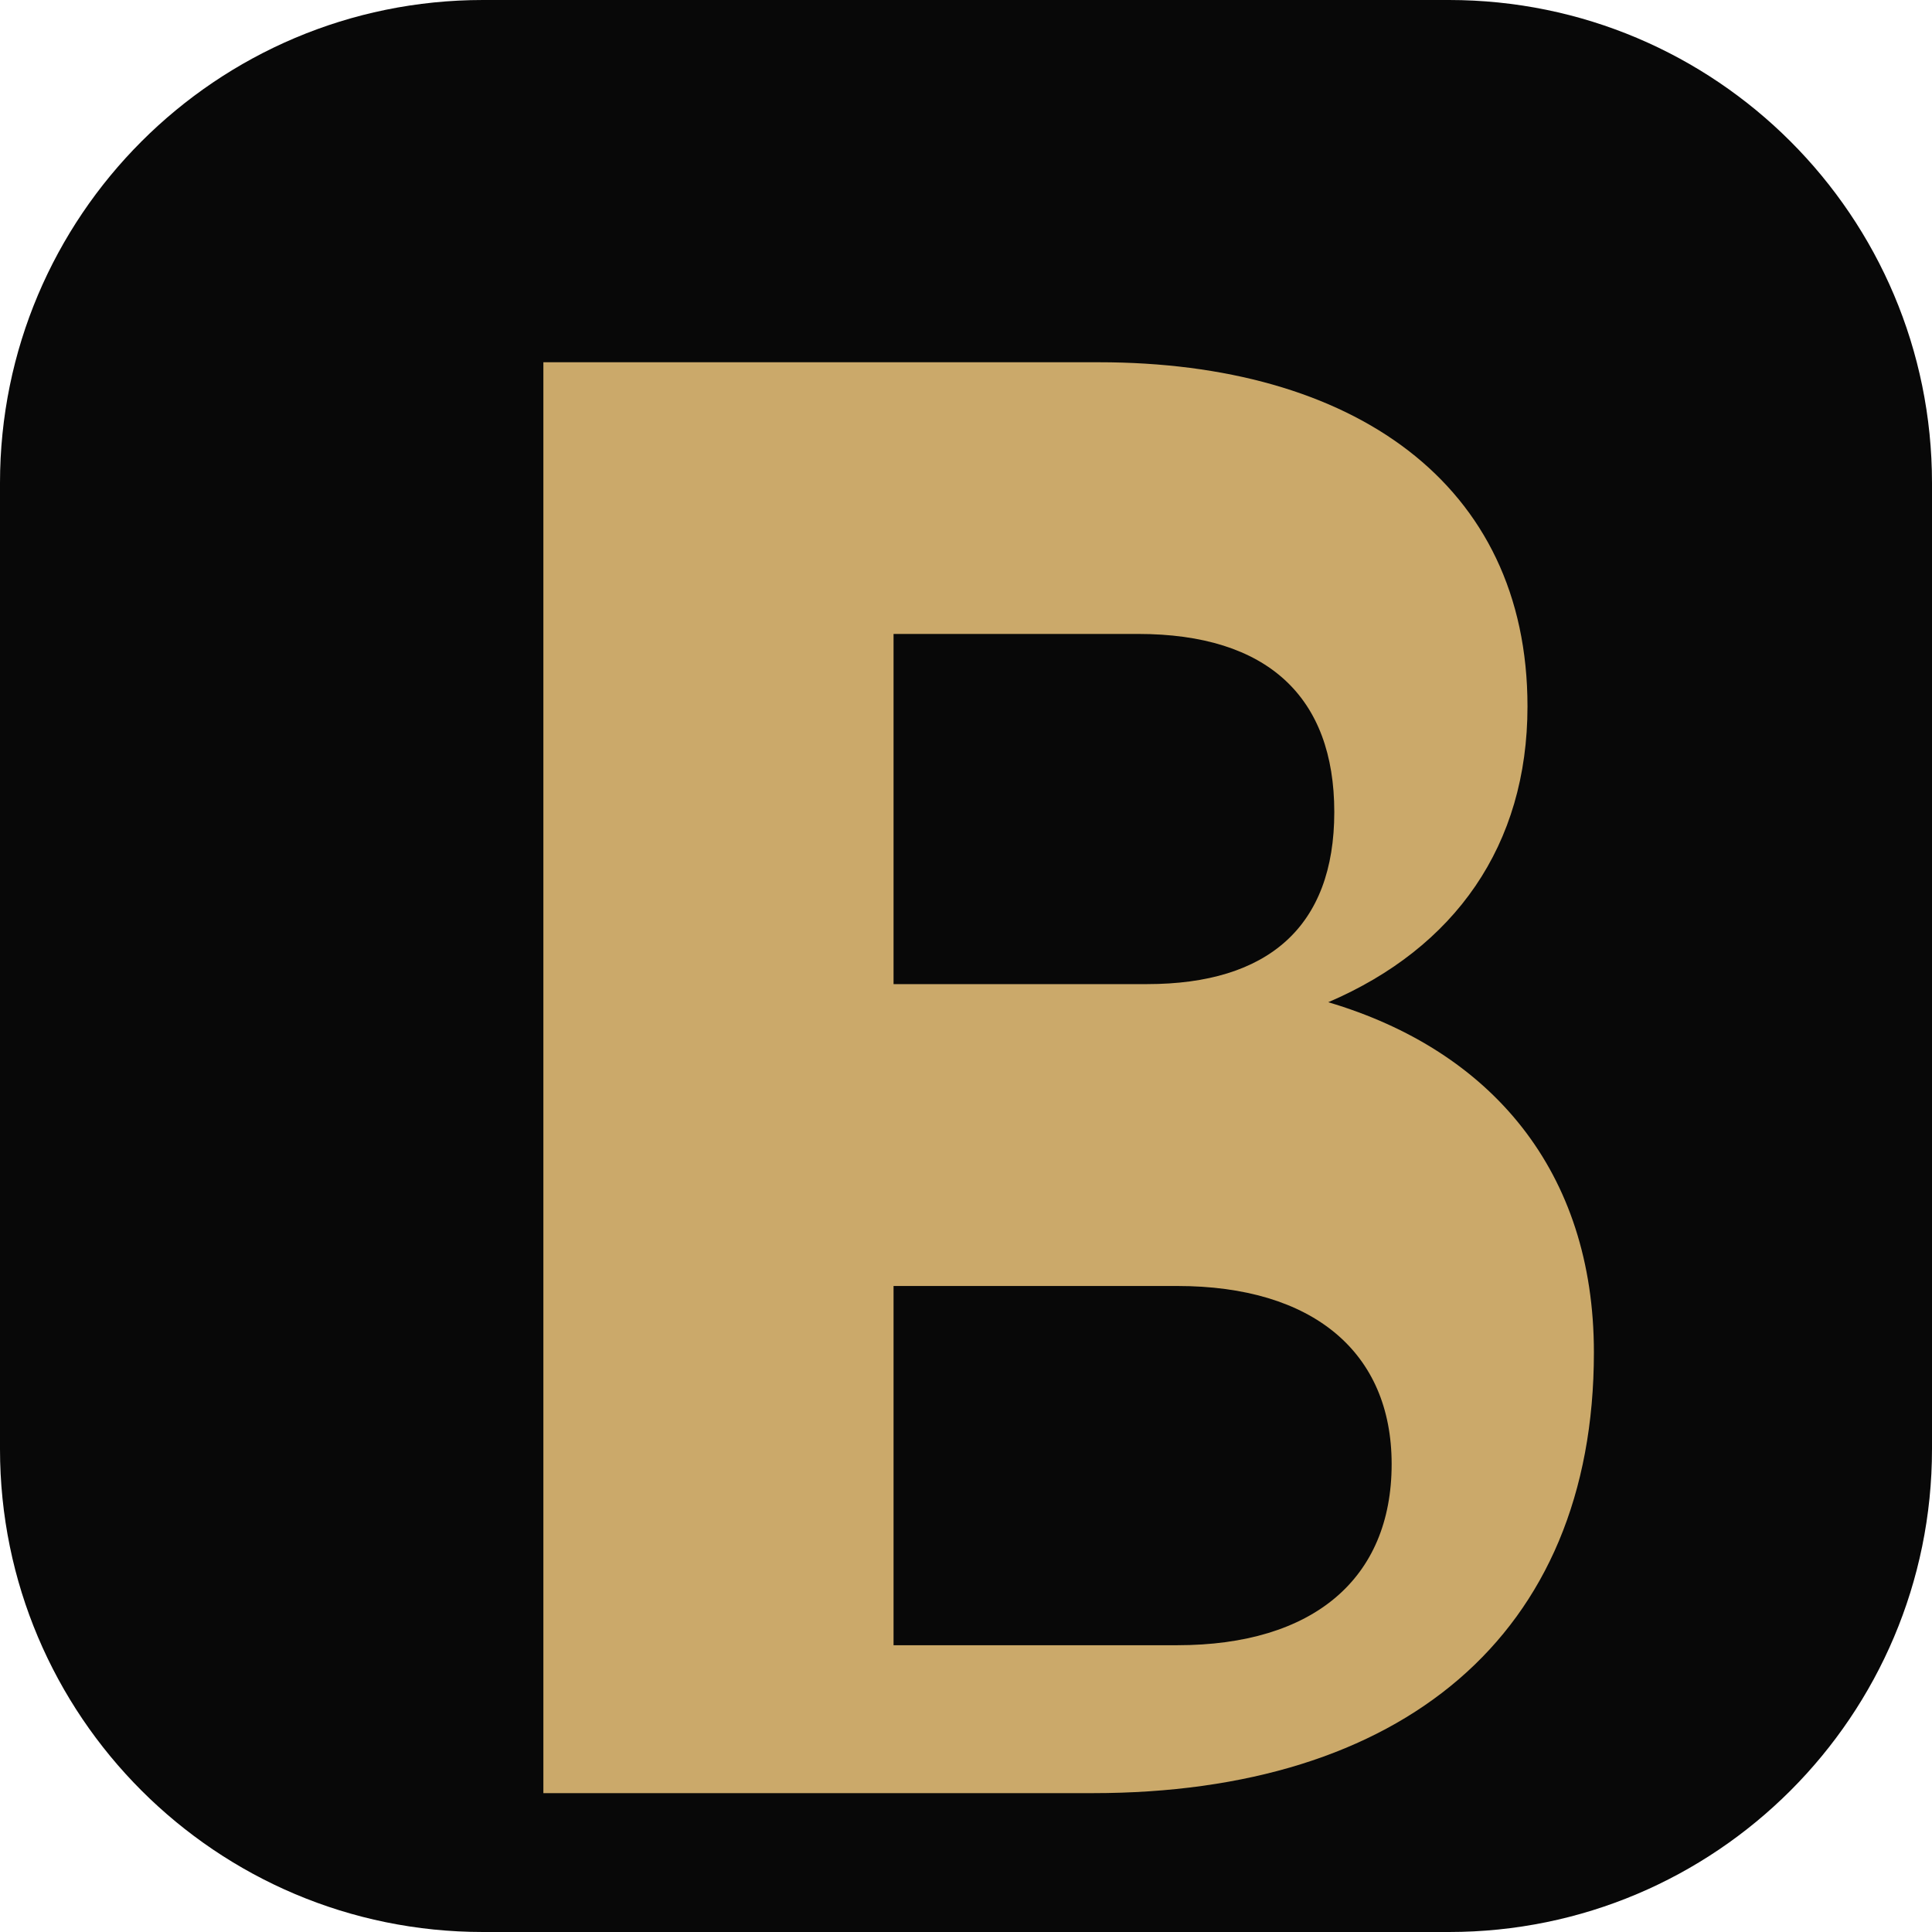
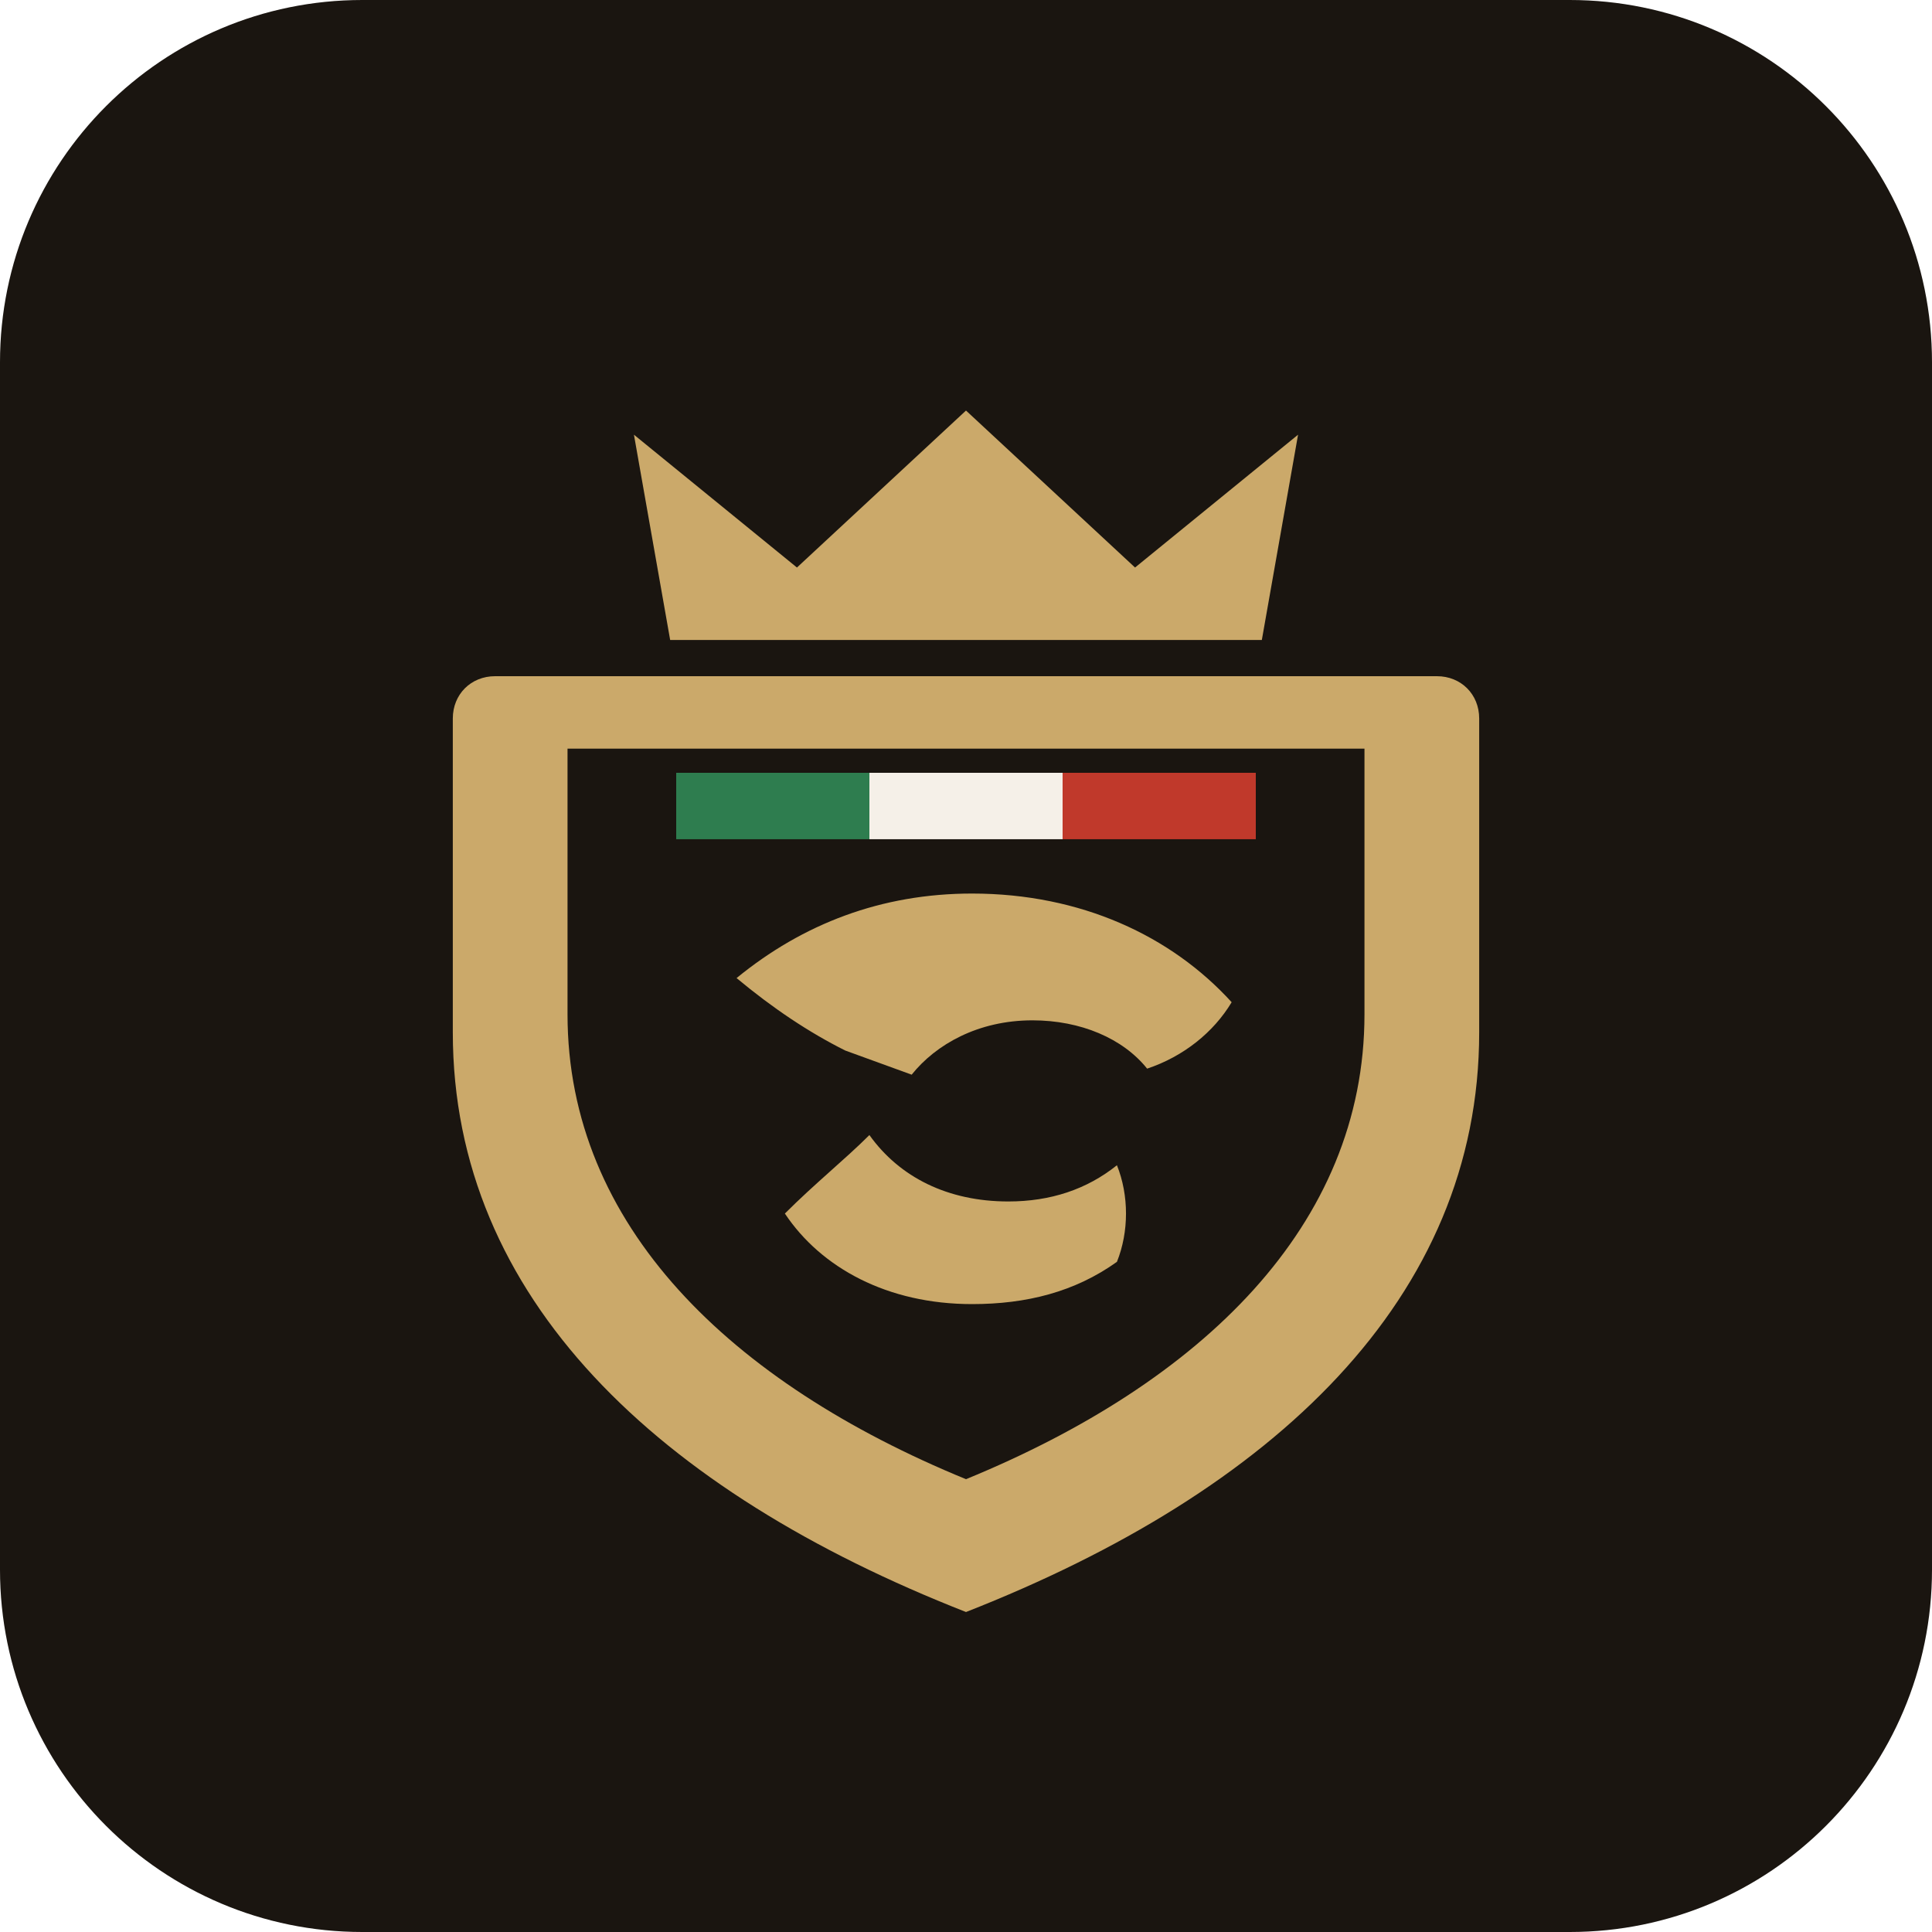
<svg xmlns="http://www.w3.org/2000/svg" viewBox="0 0 32 32" fill="none">
-   <rect width="32" height="32" rx="8" fill="#080808" />
-   <path fill="#CBA96A" d="M9 6h9.2c4.2 0 7.1 2 7.1 5.7 0 2.3-1.2 4-3.3 4.9 2.7.8 4.4 2.8 4.4 5.8C26.4 27.1 23.2 29.7 18.1 29.7H9V6zm5.8 4.5v5.8H19c2 0 3.1-.95 3.1-2.85 0-1.9-1.1-2.95-3.25-2.95H14.8zm0 11v5.75H19.5c2.25 0 3.55-1.1 3.55-3 0-1.85-1.3-2.95-3.55-2.95H14.8z" />
+   <rect width="32" height="32" rx="6" fill="#1A1510" />
+   <path fill="#CBA96A" d="M10.5 7.2 13.2 9.4 16 6.8l2.8 2.6 2.7-2.2-.6 3.4H11.1l-.6-3.4Z" />
+   <path fill="#CBA96A" d="M8.2 11.2h15.6c.4 0 .7.3.7.7v5.2c0 4.4-3.4 7.6-8.5 9.6-5.1-2-8.5-5.2-8.5-9.6v-5.2c0-.4.3-.7.7-.7Z" />
+   <path fill="#1A1510" d="M9.4 12.4h13.2v4.4c0 3.5-2.7 6.1-6.6 7.7-3.9-1.6-6.6-4.2-6.6-7.7v-4.4Z" />
+   <rect x="11.2" y="12.8" width="3.2" height="1.1" fill="#2E7D4F" />
+   <rect x="14.4" y="12.8" width="3.2" height="1.1" fill="#F5F0E8" />
+   <rect x="17.6" y="12.8" width="3.2" height="1.1" fill="#C0392B" />
+   <path fill="#CBA96A" d="M12.2 16.2c1.1-.9 2.4-1.4 3.9-1.4 1.8 0 3.3.7 4.3 1.8-.3.5-.8.9-1.4 1.1-.4-.5-1.1-.8-1.9-.8-.9 0-1.6.4-2 .9l-1.1-.4c-.6-.3-1.2-.7-1.8-1.2Zm2.2 2.6c.5.7 1.3 1.1 2.3 1.1.7 0 1.3-.2 1.8-.6.2.5.2 1.1 0 1.6-.7.5-1.5.7-2.4.7-1.4 0-2.5-.6-3.1-1.5.5-.5 1-.9 1.4-1.3Z" />
</svg>
